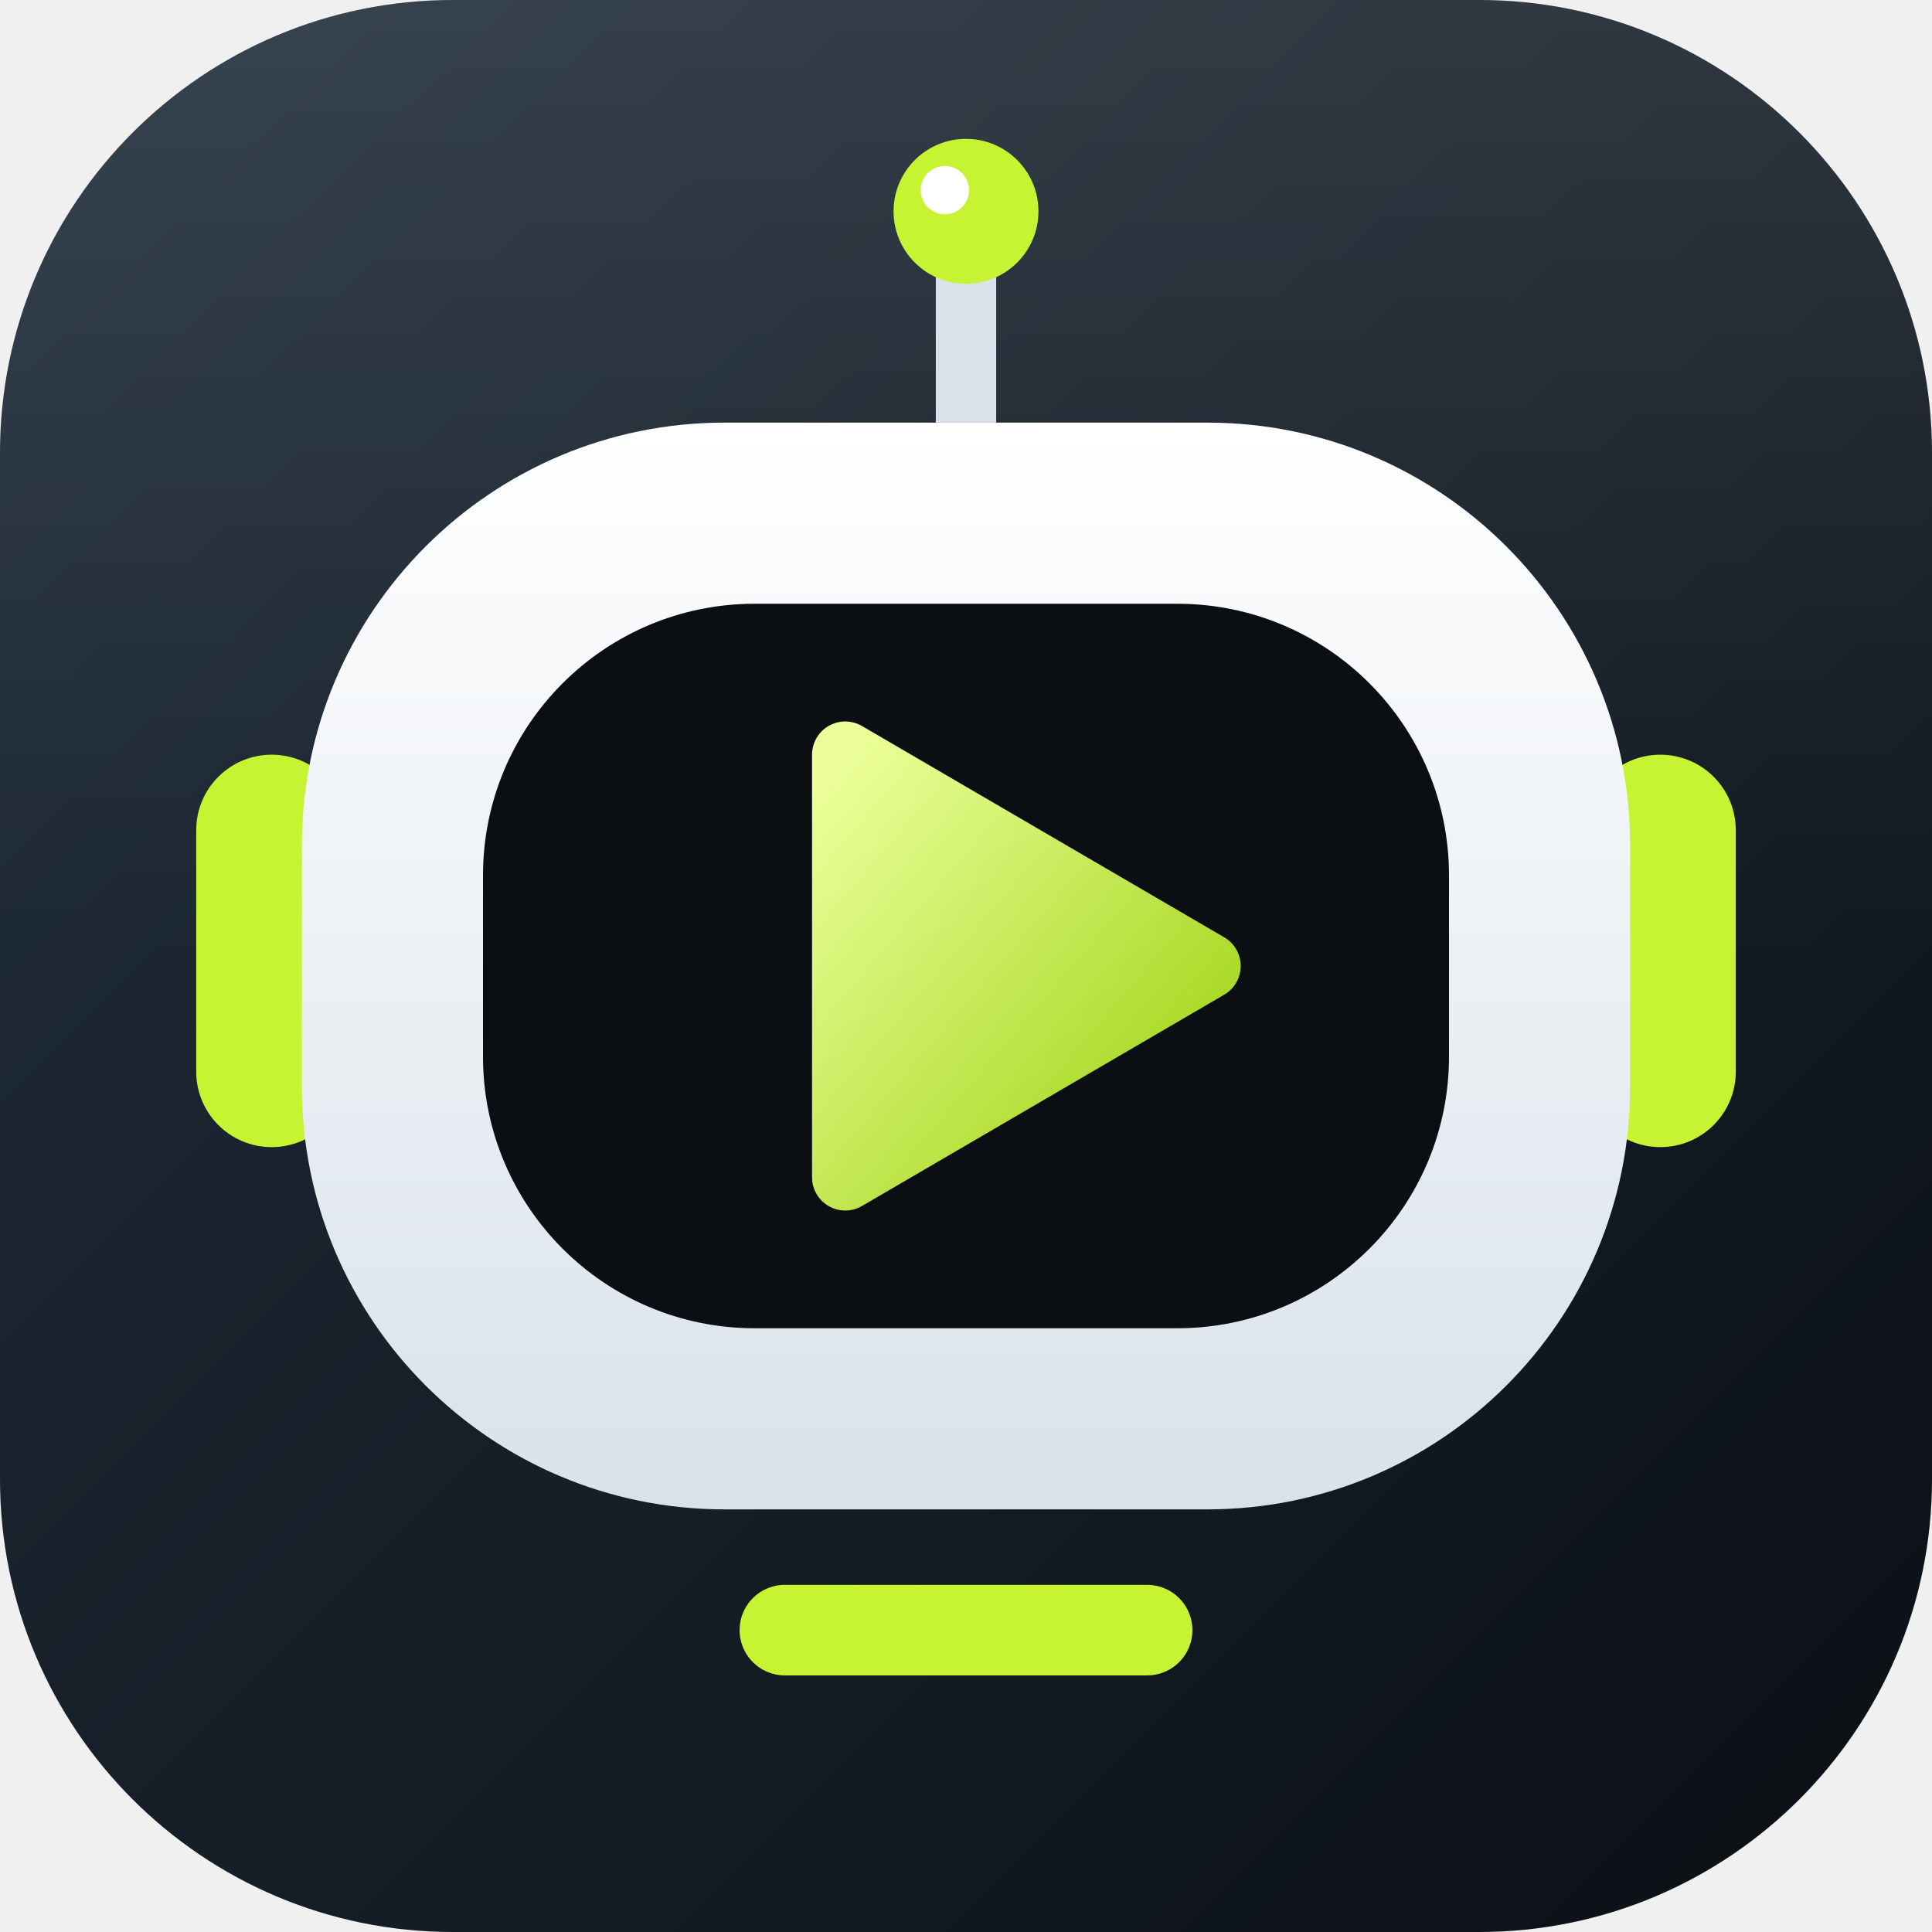
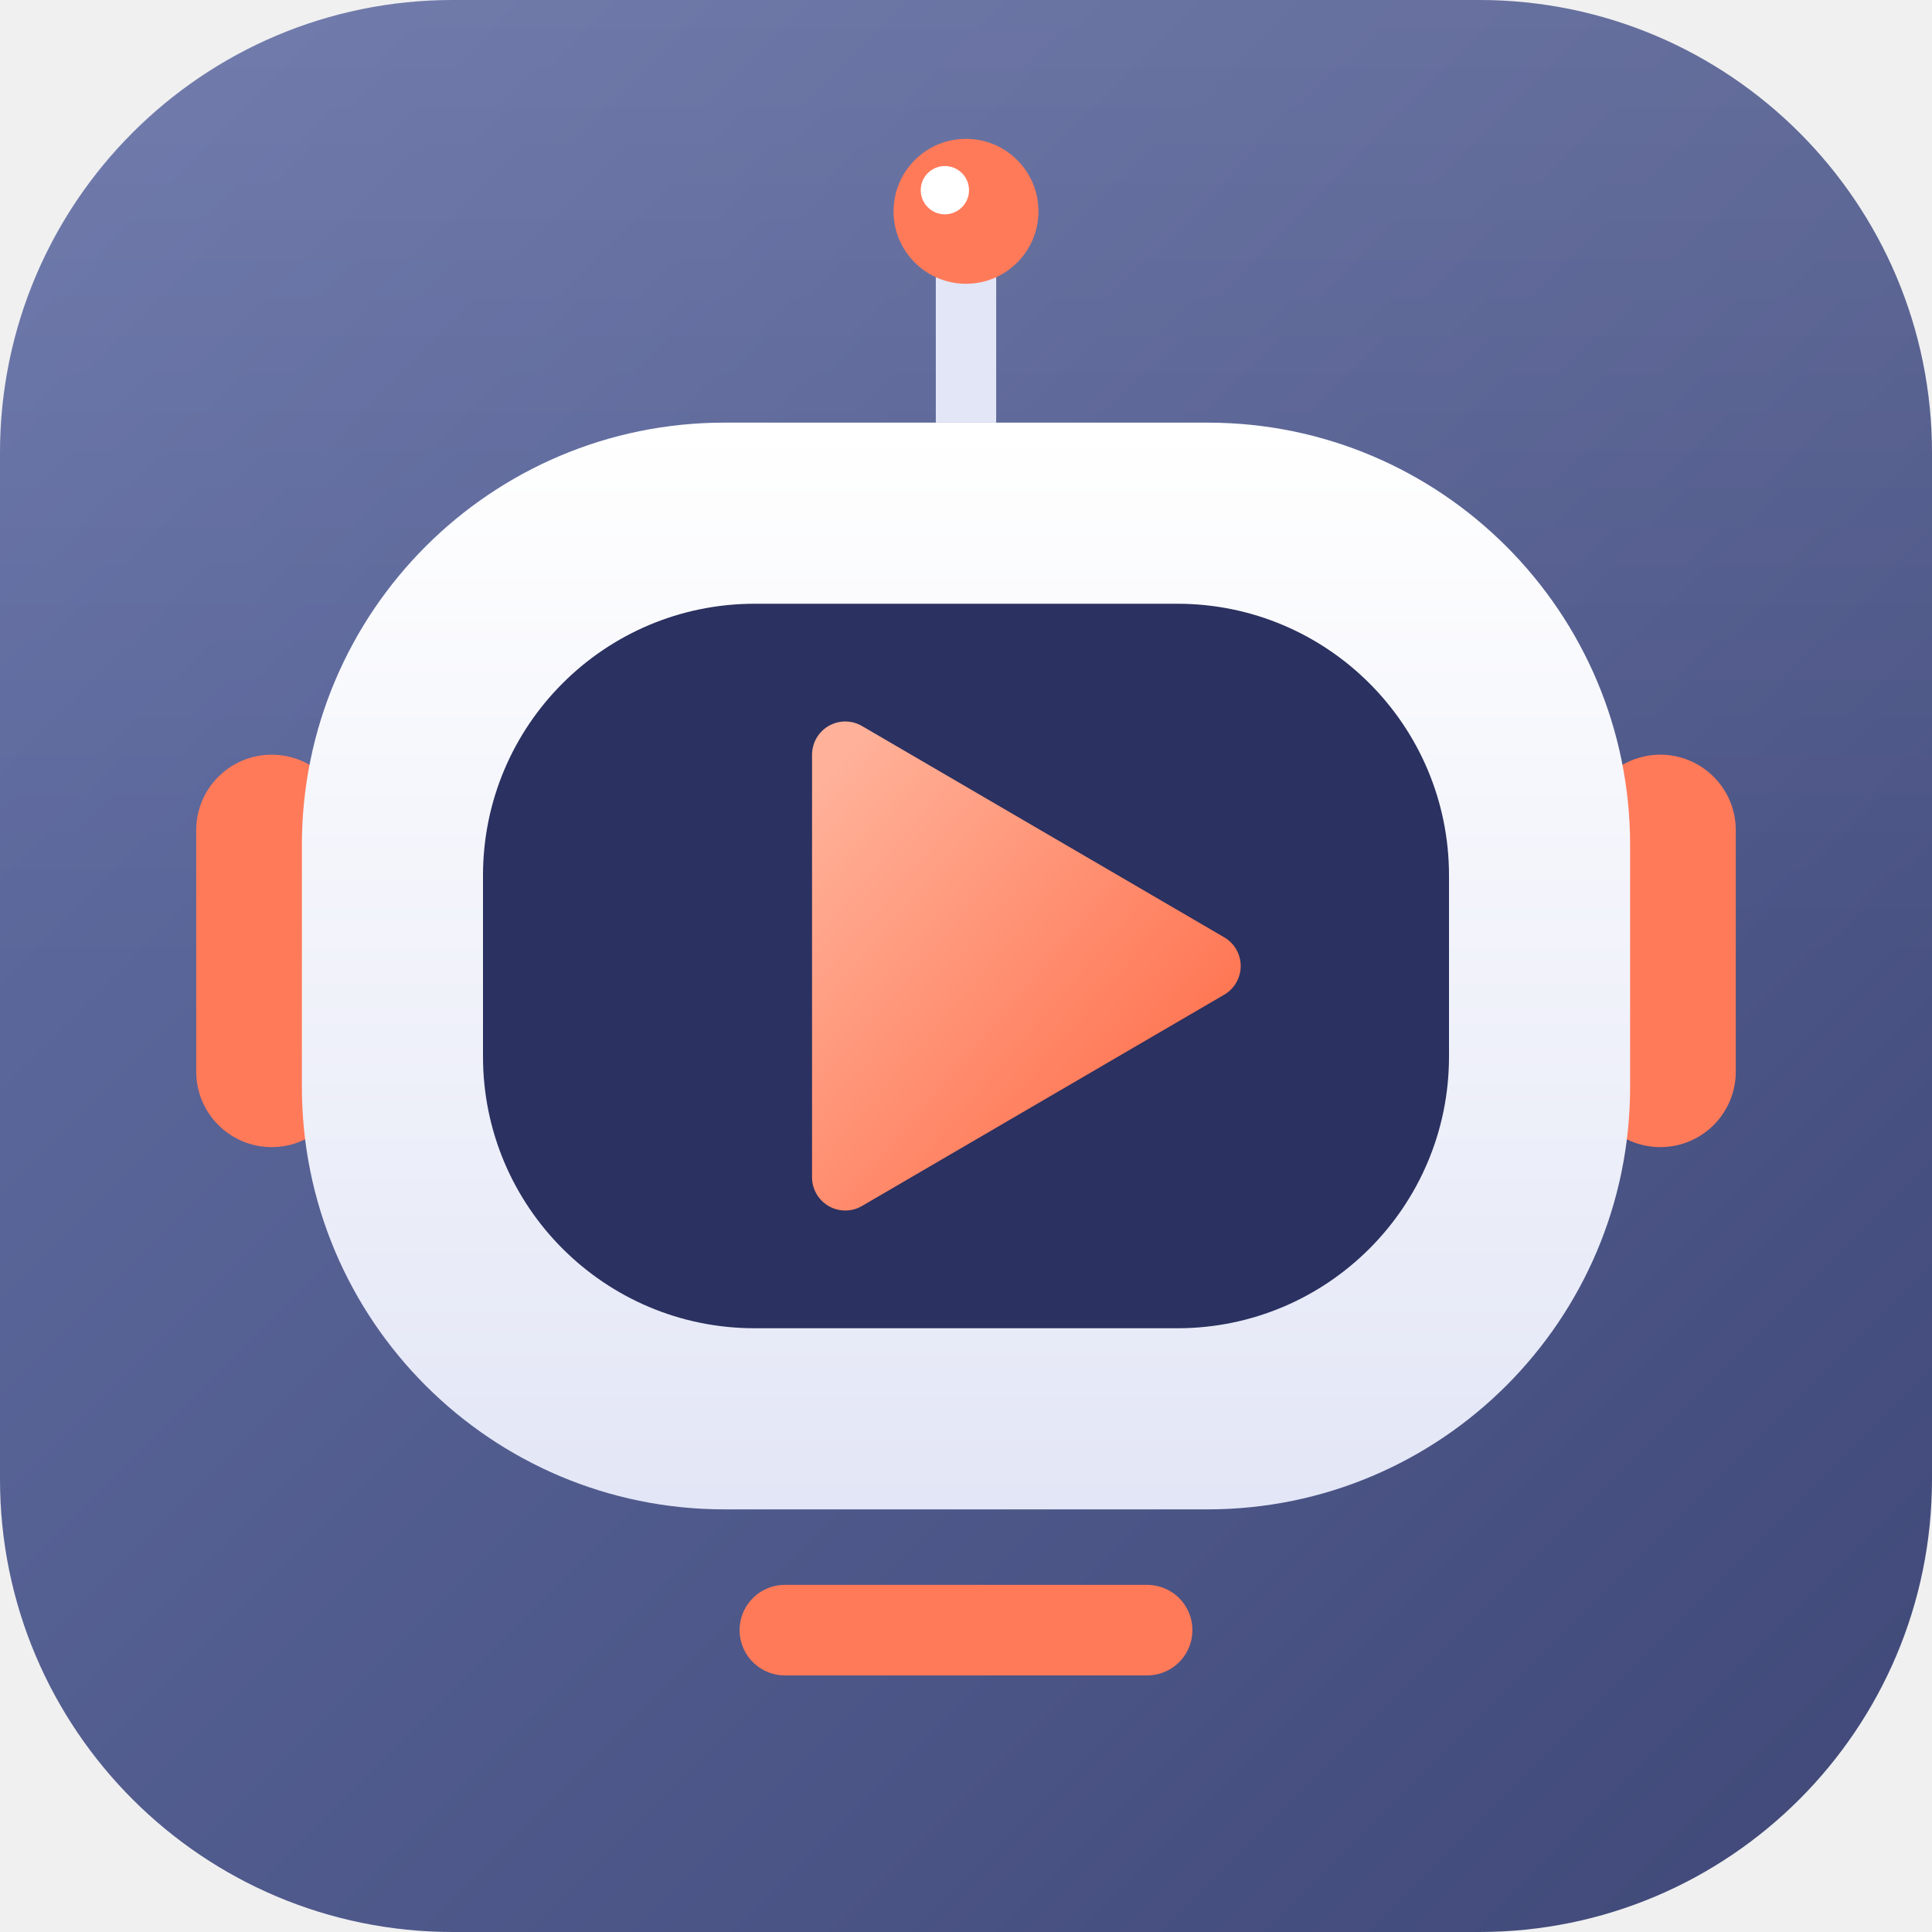
<svg xmlns="http://www.w3.org/2000/svg" viewBox="0 0 64 64">
  <defs>
    <linearGradient id="hsBg" x1="0" y1="0" x2="1" y2="1">
-       <stop offset="0" stop-color="#22303d" />
-       <stop offset="1" stop-color="#0b0f14" />
+       <stop offset="0" stop-color="#6470a6" />
+       <stop offset="1" stop-color="#3f4877" />
    </linearGradient>
    <linearGradient id="hsGloss" x1="0" y1="0" x2="0" y2="1">
      <stop offset="0" stop-color="#fff" stop-opacity=".10" />
      <stop offset=".5" stop-color="#fff" stop-opacity="0" />
    </linearGradient>
    <linearGradient id="hsHead" x1="0" y1="0" x2="0" y2="1">
      <stop offset="0" stop-color="#fff" />
-       <stop offset="1" stop-color="#d9e2ea" />
+       <stop offset="1" stop-color="#e3e6f6" />
    </linearGradient>
    <linearGradient id="hsPlay" x1="0" y1="0" x2="1" y2="1">
-       <stop offset="0" stop-color="#ecff9a" />
-       <stop offset="1" stop-color="#9bd20f" />
+       <stop offset="0" stop-color="#ffb199" />
+       <stop offset="1" stop-color="#ff6a45" />
    </linearGradient>
  </defs>
  <rect width="64" height="64" rx="15" fill="url(#hsBg)" />
  <rect width="64" height="64" rx="15" fill="url(#hsGloss)" />
-   <path d="M32 14V9" stroke="#d9e2ea" stroke-width="2" />
-   <circle cx="32" cy="7" r="2.4" fill="#c6f432" />
+   <path d="M32 14V9" stroke="#e3e6f6" stroke-width="2" />
+   <circle cx="32" cy="7" r="2.4" fill="#ff7a59" />
  <circle cx="31.3" cy="6.3" r=".8" fill="#fff" />
-   <rect x="6.5" y="25" width="5" height="13" rx="2.5" fill="#c6f432" />
-   <rect x="52.5" y="25" width="5" height="13" rx="2.5" fill="#c6f432" />
+   <rect x="6.5" y="25" width="5" height="13" rx="2.5" fill="#ff7a59" />
+   <rect x="52.5" y="25" width="5" height="13" rx="2.5" fill="#ff7a59" />
  <rect x="10" y="14" width="44" height="36" rx="14" fill="url(#hsHead)" />
-   <rect x="16" y="20" width="32" height="24" rx="9" fill="#0b0f14" />
+   <rect x="16" y="20" width="32" height="24" rx="9" fill="#2b3160" />
  <path d="M28 25v14l12-7z" fill="url(#hsPlay)" stroke="url(#hsPlay)" stroke-width="2.2" stroke-linejoin="round" />
-   <path d="M26 54h12" stroke="#c6f432" stroke-width="3" stroke-linecap="round" />
+   <path d="M26 54h12" stroke="#ff7a59" stroke-width="3" stroke-linecap="round" />
</svg>
